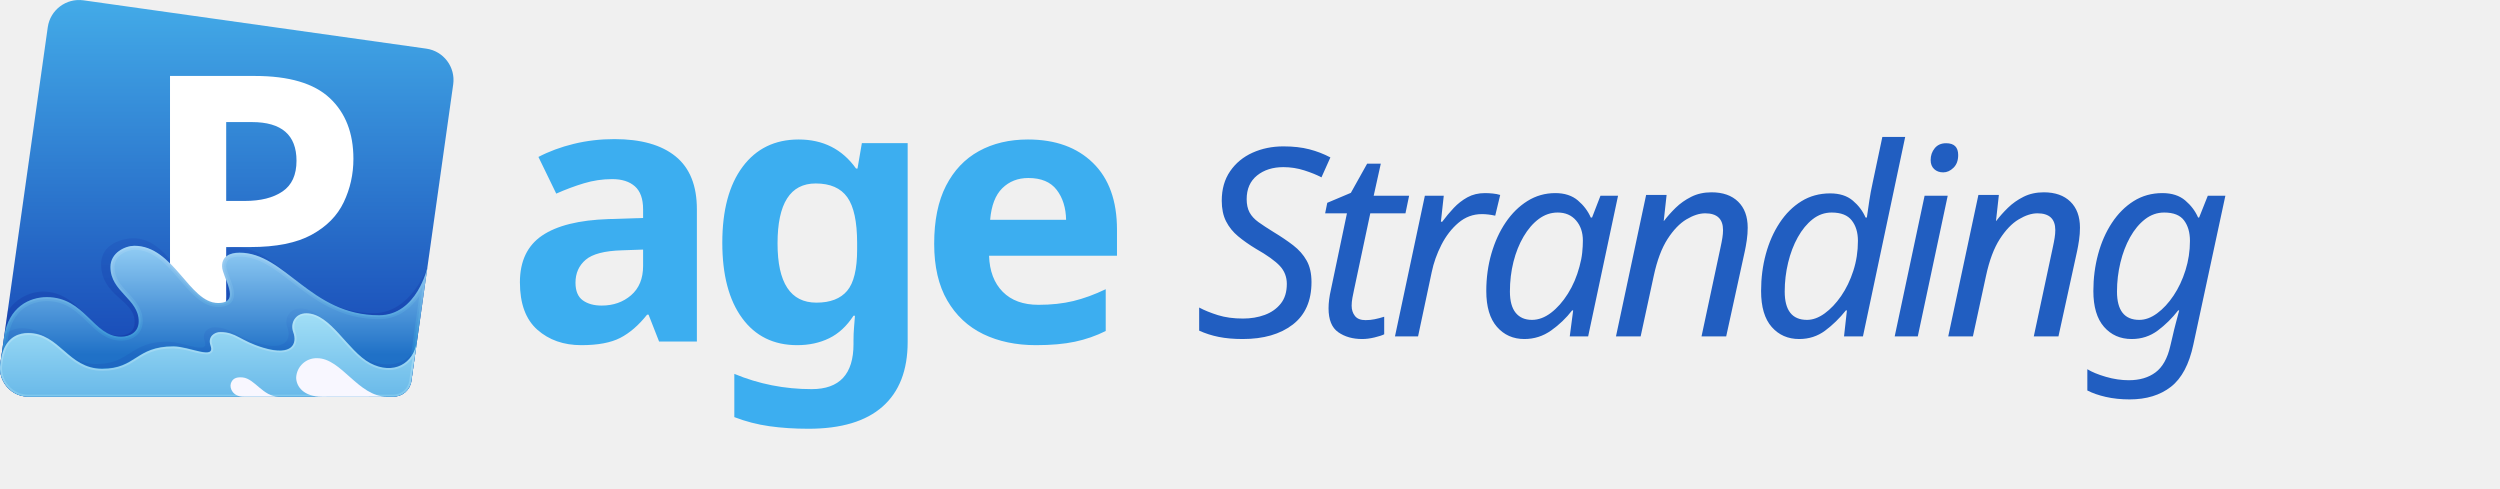
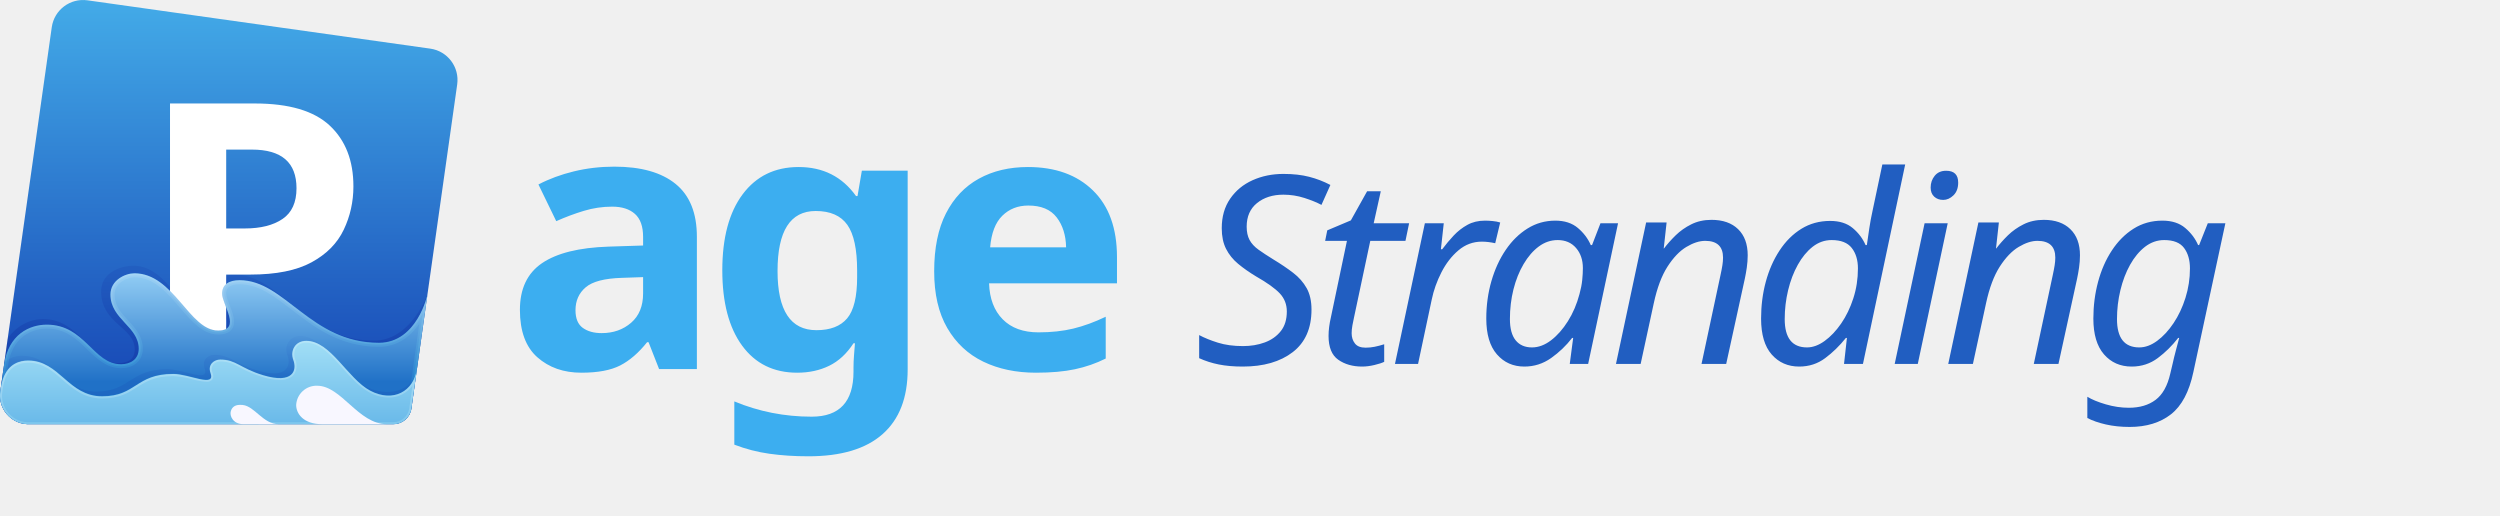
- <svg xmlns="http://www.w3.org/2000/svg" xmlns:xlink="http://www.w3.org/1999/xlink" viewBox="0 0 1238.3 241.77">
+ <svg xmlns="http://www.w3.org/2000/svg" xmlns:xlink="http://www.w3.org/1999/xlink" viewBox="0 0 1238.3 255.41">
  <defs>
    <style>.cls-1{isolation:isolate;}.cls-2{font-size:180px;fill:#3caef0;}.cls-2,.cls-5{font-family:Menlo-Bold, Menlo;font-weight:700;}.cls-2,.cls-3{letter-spacing:-0.05em;}.cls-3{font-size:130px;fill:#215ec1;font-family:Menlo-Italic, Menlo;font-style:italic;}.cls-4{fill:url(#未命名的渐变_6);}.cls-5{font-size:184.25px;letter-spacing:-0.05em;}.cls-5,.cls-9{fill:#fff;}.cls-6{opacity:0.4;fill:url(#未命名的渐变_160);}.cls-10,.cls-12,.cls-6,.cls-8{mix-blend-mode:overlay;}.cls-7{fill:url(#未命名的渐变_150);}.cls-8{opacity:0.1;}.cls-10,.cls-12{opacity:0.2;}.cls-10{fill:url(#未命名的渐变_160-2);}.cls-11{fill:url(#未命名的渐变_57);}.cls-13{fill:#f8f7ff;}</style>
-     <linearGradient id="未命名的渐变_6" x1="112.32" x2="112.32" y2="196.48" gradientUnits="userSpaceOnUse">
+     <linearGradient id="未命名的渐变_6" x1="113.31" x2="113.31" y2="210.11" gradientUnits="userSpaceOnUse">
      <stop offset="0" stop-color="#43abe8" />
      <stop offset="1" stop-color="#133eb1" />
    </linearGradient>
-     <linearGradient id="未命名的渐变_160" x1="105.85" y1="117.97" x2="105.85" y2="196.48" gradientUnits="userSpaceOnUse">
+     <linearGradient id="未命名的渐变_160" x1="105.85" y1="131.6" x2="105.85" y2="210.11" gradientUnits="userSpaceOnUse">
      <stop offset="0" stop-opacity="0.2" />
      <stop offset="1" stop-color="#231815" stop-opacity="0.6" />
    </linearGradient>
-     <linearGradient id="未命名的渐变_150" x1="105.85" y1="121.7" x2="105.85" y2="196.48" gradientUnits="userSpaceOnUse">
+     <linearGradient id="未命名的渐变_150" x1="105.85" y1="135.33" x2="105.85" y2="210.11" gradientUnits="userSpaceOnUse">
      <stop offset="0" stop-color="#92cdf4" />
      <stop offset="0.72" stop-color="#2071c7" />
    </linearGradient>
-     <linearGradient id="未命名的渐变_160-2" x1="103.28" y1="152.83" x2="103.28" y2="196.48" xlink:href="#未命名的渐变_160" />
-     <linearGradient id="未命名的渐变_57" x1="103.28" y1="155.11" x2="103.28" y2="196.48" gradientUnits="userSpaceOnUse">
+     <linearGradient id="未命名的渐变_160-2" x1="103.28" y1="166.46" x2="103.28" y2="210.11" xlink:href="#未命名的渐变_160" />
+     <linearGradient id="未命名的渐变_57" x1="103.28" y1="168.75" x2="103.28" y2="210.11" gradientUnits="userSpaceOnUse">
      <stop offset="0" stop-color="#a2dff6" />
      <stop offset="1" stop-color="#69b9e9" />
    </linearGradient>
  </defs>
  <g class="cls-1">
    <g id="图层_1" data-name="图层 1">
-       <text class="cls-2" transform="translate(249.96 169.17)">age</text>
-       <text class="cls-3" transform="translate(591.5 166.63)">Stranding</text>
-       <path class="cls-4" d="M224.48,41.8,211.7,132.4v0c-.1.73-.21,1.48-.31,2.25l-4.82,34.16h0l-2.81,19.93a9,9,0,0,1-8.88,7.71H14.17c-.28,0-.56,0-.83,0a13.53,13.53,0,0,1-3-.49h-.05a14.23,14.23,0,0,1-9.41-8.72,12.33,12.33,0,0,1-.51-1.7,14.1,14.1,0,0,1-.23-5.2l.23-1.63v0s0-.08,0-.12L2,167.15v0l0-.21.15-1.06,1.65-11.7L23.66,13.48A15.67,15.67,0,0,1,41.36.16L211.15,24.09A15.68,15.68,0,0,1,224.48,41.8Z" />
-       <text class="cls-5" transform="translate(67.63 169.17)">P</text>
-       <path class="cls-6" d="M211.7,132.41h0c-.1.73-.21,1.48-.31,2.25l-4.82,34.16h0l-2.81,19.93a9,9,0,0,1-8.88,7.71H14.17c-.28,0-.56,0-.83,0a13.53,13.53,0,0,1-3-.49h-.05a14.23,14.23,0,0,1-9.41-8.72,12.33,12.33,0,0,1-.51-1.7,14.1,14.1,0,0,1-.23-5.2l.23-1.63v0s0-.08,0-.12L2,167.15v0l0-.21,1.8-12.76a21.4,21.4,0,0,1,17.33-9.78c19,0,23.48,21.83,37.41,21.83,4.31,0,8.15-1.37,8.15-6.76,0-11.07-16.14-12.47-16.62-28.18C49.78,120.41,61.53,118,66,118c19.54,0,26.53,31.6,40.86,31.6,13.14,0-1.33-13.39-1.33-18.77,0-4.72,5.52-8.49,10.58-8.49,22.64,0,35.05,32.78,69.08,32.78C203.45,155.09,211.34,133,211.7,132.41Z" />
-       <path class="cls-7" d="M211.7,132.42c-.1.73-.21,1.48-.31,2.25l-4.82,34.16h0l-2.81,19.93a9,9,0,0,1-8.88,7.71H14.17c-.28,0-.56,0-.83,0a21.85,21.85,0,0,1-3-.49h-.05a14.23,14.23,0,0,1-9.41-8.72,12.33,12.33,0,0,1-.51-1.7,14.1,14.1,0,0,1-.23-5.2l.23-1.63v0s0-.08,0-.12L2,167.15v0l0-.21c2.21-15,12.68-19.77,21.2-19.77,19,0,22.88,19.6,36.81,19.6,4.31,0,8.69-2.25,8.69-7.64,0-11.07-14-14.58-14-26.85,0-7.17,7.38-10.54,11.84-10.54,19.54,0,27.15,28.35,41.48,28.35,11.89,0,2-12.87,2-18.25,0-4.72,3.58-6.68,8.64-6.68,22.64,0,35.05,31,69.09,31C206.57,156.09,211.7,132.42,211.7,132.42Z" />
+       <text class="cls-2" transform="translate(249.96 182.81)">age</text>
+       <text class="cls-3" transform="translate(591.5 180.27)">Stranding</text>
+       <path class="cls-4" d="M226.46,41.8,211.7,146v0c-.1.73-.21,1.48-.31,2.25l-4.82,34.16h0l-2.81,19.93a9,9,0,0,1-8.88,7.71H14.17c-.28,0-.56,0-.83,0a13.53,13.53,0,0,1-3-.49h-.05a14.23,14.23,0,0,1-9.41-8.72,12.33,12.33,0,0,1-.51-1.7A14.1,14.1,0,0,1,.14,194l.23-1.63v0s0-.08,0-.12L2,180.78v0l0-.21.15-1.06,1.65-11.7L25.64,13.48A15.67,15.67,0,0,1,43.34.16L213.13,24.09A15.68,15.68,0,0,1,226.46,41.8Z" />
+       <text class="cls-5" transform="translate(67.63 182.8)">P</text>
+       <path class="cls-6" d="M211.7,146h0c-.1.73-.21,1.48-.31,2.25l-4.82,34.16h0l-2.81,19.93a9,9,0,0,1-8.88,7.71H14.17c-.28,0-.56,0-.83,0a13.53,13.53,0,0,1-3-.49h-.05a14.23,14.23,0,0,1-9.41-8.72,12.33,12.33,0,0,1-.51-1.7A14.1,14.1,0,0,1,.14,194l.23-1.63v0s0-.08,0-.12L2,180.78v0l0-.21,1.8-12.76A21.4,21.4,0,0,1,21.16,158c19,0,23.48,21.83,37.41,21.83,4.31,0,8.15-1.37,8.15-6.76,0-11.07-16.14-12.47-16.62-28.18C49.78,134,61.53,131.6,66,131.6c19.54,0,26.53,31.6,40.86,31.6,13.14,0-1.33-13.39-1.33-18.77,0-4.72,5.52-8.49,10.58-8.49,22.64,0,35.05,32.78,69.08,32.78C203.45,168.72,211.34,146.63,211.7,146Z" />
+       <path class="cls-7" d="M211.7,146.05c-.1.73-.21,1.48-.31,2.25l-4.82,34.16h0l-2.81,19.93a9,9,0,0,1-8.88,7.71H14.17c-.28,0-.56,0-.83,0a21.85,21.85,0,0,1-3-.49h-.05a14.23,14.23,0,0,1-9.41-8.72,12.33,12.33,0,0,1-.51-1.7A14.1,14.1,0,0,1,.14,194l.23-1.63v0s0-.08,0-.12L2,180.78v0l0-.21c2.21-15,12.68-19.77,21.2-19.77,19,0,22.88,19.61,36.81,19.61,4.31,0,8.69-2.26,8.69-7.65,0-11.07-14-14.58-14-26.85,0-7.17,7.38-10.54,11.84-10.54,19.54,0,27.15,28.35,41.48,28.35,11.89,0,2-12.87,2-18.25,0-4.72,3.58-6.68,8.64-6.68,22.64,0,35.05,31,69.09,31C206.57,169.72,211.7,146.05,211.7,146.05Z" />
      <g class="cls-8">
-         <path class="cls-9" d="M66.59,123.7c9.61,0,16.21,7.68,22.59,15.12,5.84,6.8,11.36,13.23,18.89,13.23,3.28,0,5.58-.93,6.83-2.74,2.18-3.19.37-7.89-1.24-12.05-.8-2.09-1.64-4.25-1.64-5.46s0-4.68,6.64-4.68c9.49,0,17.13,5.89,26,12.71,11.1,8.56,23.68,18.26,43.11,18.26,8,0,14.87-4,19.95-11.56l-3.11,22,0,.15h0l-2.79,19.78a7,7,0,0,1-6.9,6H14.17c-.23,0-.46,0-.67,0a20.35,20.35,0,0,1-2.69-.44l-.19,0a12.28,12.28,0,0,1-7.87-7.45,10.09,10.09,0,0,1-.43-1.44,12.14,12.14,0,0,1-.2-4.46L2.35,179v0h0v-.1L4,167.43l0-.18v-.06c2.46-16.76,15.33-18.06,19.22-18.06,9.4,0,14.83,5.27,20.07,10.36C48,164,52.8,168.73,60,168.73c5.32,0,10.69-3,10.69-9.64,0-6.18-3.69-10.18-7.25-14s-6.73-7.3-6.73-12.81c0-6,6.52-8.54,9.84-8.54m0-2c-4.46,0-11.84,3.37-11.84,10.54,0,12.27,14,15.78,14,26.85,0,5.39-4.38,7.64-8.69,7.64-13.93,0-17.84-19.6-36.81-19.6-8.52,0-19,4.74-21.2,19.77l0,.21v0L.39,178.56s0,.08,0,.12v0l-.23,1.63a14.1,14.1,0,0,0,.23,5.2,12.33,12.33,0,0,0,.51,1.7A14.23,14.23,0,0,0,10.29,196h.05a21.85,21.85,0,0,0,3,.49c.27,0,.55,0,.83,0H194.88a9,9,0,0,0,8.88-7.71l2.81-19.93h0l4.82-34.16c.1-.77.21-1.52.31-2.25,0,0-5.13,23.67-23.95,23.67-34,0-46.45-31-69.09-31-5.06,0-8.64,2-8.64,6.68,0,5.38,9.94,18.25-2,18.25-14.33,0-21.94-28.35-41.48-28.35Z" />
+         <path class="cls-9" d="M66.59,137.33c9.61,0,16.21,7.69,22.59,15.12,5.84,6.81,11.36,13.23,18.89,13.23,3.28,0,5.58-.92,6.83-2.73,2.18-3.19.37-7.9-1.24-12-.8-2.09-1.64-4.25-1.64-5.47s0-4.68,6.64-4.68c9.49,0,17.13,5.9,26,12.72,11.1,8.56,23.68,18.25,43.11,18.25,8,0,14.87-4,19.95-11.55l-3.11,22,0,.14h0l-2.79,19.79a7,7,0,0,1-6.9,6H14.17c-.23,0-.46,0-.67,0a20.35,20.35,0,0,1-2.69-.44l-.19-.05a12.28,12.28,0,0,1-7.87-7.45,9.86,9.86,0,0,1-.43-1.45,12.12,12.12,0,0,1-.2-4.46l.23-1.63v0h0v-.11L4,181.06l0-.17v-.06c2.46-16.76,15.33-18.07,19.22-18.07,9.4,0,14.83,5.27,20.07,10.37,4.67,4.54,9.5,9.24,16.74,9.24,5.32,0,10.69-3,10.69-9.65,0-6.17-3.69-10.17-7.25-14s-6.73-7.3-6.73-12.82c0-6,6.52-8.54,9.84-8.54m0-2c-4.46,0-11.84,3.37-11.84,10.54,0,12.27,14,15.78,14,26.85,0,5.39-4.38,7.65-8.69,7.65-13.93,0-17.84-19.61-36.81-19.61-8.52,0-19,4.74-21.2,19.77l0,.21v0L.39,192.19s0,.08,0,.12v0L.14,194a14.1,14.1,0,0,0,.23,5.2,12.33,12.33,0,0,0,.51,1.7,14.23,14.23,0,0,0,9.41,8.72h.05a21.85,21.85,0,0,0,3,.49c.27,0,.55,0,.83,0H194.88a9,9,0,0,0,8.88-7.71l2.81-19.93h0l4.82-34.16c.1-.77.21-1.52.31-2.25,0,0-5.13,23.67-23.95,23.67-34,0-46.45-31-69.09-31-5.06,0-8.64,2-8.64,6.68,0,5.38,9.94,18.25-2,18.25-14.33,0-21.94-28.35-41.48-28.35Z" />
      </g>
      <g class="cls-8">
-         <path class="cls-9" d="M66.59,122.7c10.07,0,16.82,7.86,23.35,15.46,5.69,6.63,11.06,12.89,18.13,12.89,3,0,4.94-.76,6-2.31,1.89-2.75.25-7-1.34-11.12-.88-2.27-1.71-4.42-1.71-5.82,0-3.77,2.57-5.68,7.64-5.68,9.83,0,17.6,6,26.59,12.92,11,8.46,23.41,18.05,42.5,18.05,8.06,0,14.94-4.26,19.88-12.32.67-1.08,1.26-2.16,1.78-3.21l-3.83,27.13v.08h0l-2.8,19.85a8,8,0,0,1-7.89,6.86H14.17q-.39,0-.75,0a20.05,20.05,0,0,1-2.86-.47h0l-.13,0h0a13.29,13.29,0,0,1-8.62-8.08,12.48,12.48,0,0,1-.47-1.57,13,13,0,0,1-.21-4.83l.23-1.63v-.08h0v-.05L3,167.29v-.11L3,167c2.58-17.55,16.12-18.91,20.21-18.91,9.81,0,15.38,5.41,20.76,10.64,4.74,4.61,9.22,9,16,9,4.82,0,9.69-2.68,9.69-8.64,0-5.79-3.55-9.64-7-13.36-3.59-3.91-7-7.59-7-13.49a8.65,8.65,0,0,1,3.83-7.15,12.58,12.58,0,0,1,7-2.39m0-1c-4.46,0-11.84,3.37-11.84,10.54,0,12.27,14,15.78,14,26.85,0,5.39-4.38,7.64-8.69,7.64-13.93,0-17.84-19.6-36.81-19.6-8.52,0-19,4.74-21.2,19.77l0,.21v0L.39,178.56s0,.08,0,.12v0l-.23,1.63a14.1,14.1,0,0,0,.23,5.2,12.33,12.33,0,0,0,.51,1.7A14.23,14.23,0,0,0,10.29,196h.05a21.85,21.85,0,0,0,3,.49c.27,0,.55,0,.83,0H194.88a9,9,0,0,0,8.88-7.71l2.81-19.93h0l4.82-34.16c.1-.77.21-1.52.31-2.25,0,0-5.13,23.67-23.95,23.67-34,0-46.45-31-69.09-31-5.06,0-8.64,2-8.64,6.68,0,5.38,9.94,18.25-2,18.25-14.33,0-21.94-28.35-41.48-28.35Z" />
+         <path class="cls-9" d="M66.59,136.33c10.07,0,16.82,7.87,23.35,15.47,5.69,6.63,11.06,12.88,18.13,12.88,3,0,4.94-.75,6-2.3,1.89-2.75.25-7-1.34-11.12-.88-2.27-1.71-4.43-1.71-5.83,0-3.76,2.57-5.68,7.64-5.68,9.83,0,17.6,6,26.59,12.93,11,8.46,23.41,18,42.5,18,8.06,0,14.94-4.25,19.88-12.31.67-1.08,1.26-2.16,1.78-3.21l-3.83,27.13v.07h0l-2.8,19.86a8,8,0,0,1-7.89,6.85H14.17c-.26,0-.51,0-.75,0a21.58,21.58,0,0,1-2.86-.47h0l-.13,0h0a13.25,13.25,0,0,1-8.62-8.07,12.63,12.63,0,0,1-.47-1.58,13,13,0,0,1-.21-4.83l.23-1.63v-.07h0v-.06L3,180.92v-.1l0-.14c2.58-17.55,16.12-18.92,20.21-18.92,9.81,0,15.38,5.42,20.76,10.65,4.74,4.61,9.22,9,16,9,4.82,0,9.69-2.68,9.69-8.65,0-5.78-3.55-9.63-7-13.36-3.59-3.9-7-7.58-7-13.49a8.65,8.65,0,0,1,3.83-7.14,12.6,12.6,0,0,1,7-2.4m0-1c-4.46,0-11.84,3.37-11.84,10.54,0,12.27,14,15.78,14,26.85,0,5.39-4.38,7.65-8.69,7.65-13.93,0-17.84-19.61-36.81-19.61-8.52,0-19,4.74-21.2,19.77l0,.21v0L.39,192.19s0,.08,0,.12v0L.14,194a14.1,14.1,0,0,0,.23,5.2,12.33,12.33,0,0,0,.51,1.7,14.23,14.23,0,0,0,9.41,8.72h.05a21.85,21.85,0,0,0,3,.49c.27,0,.55,0,.83,0H194.88a9,9,0,0,0,8.88-7.71l2.81-19.93h0l4.82-34.16c.1-.77.21-1.52.31-2.25,0,0-5.13,23.67-23.95,23.67-34,0-46.45-31-69.09-31-5.06,0-8.64,2-8.64,6.68,0,5.38,9.94,18.25-2,18.25-14.33,0-21.94-28.35-41.48-28.35Z" />
      </g>
-       <path class="cls-10" d="M206.57,168.84l-2.81,19.93a9,9,0,0,1-8.88,7.71H14.17c-.28,0-.56,0-.83,0a13.53,13.53,0,0,1-3-.49h-.05a14.23,14.23,0,0,1-9.41-8.72,12.33,12.33,0,0,1-.51-1.7,14.1,14.1,0,0,1-.23-5.2l.23-1.63v0s0-.08,0-.12L2,167.15v0l0-.21.15-1.06A12.65,12.65,0,0,1,11,162.6c15.64,0,19.82,17.71,36.65,17.71,17,0,16.51-11.08,35.29-11.08,7.93,0,21.07,7,18.41-.46-1.56-4.36,2-6.65,4.78-6.65,8,0,9.75,4.29,21.34,7.76,14.88,4.45,16.78-2.5,14.88-7.6-1.66-4.45.84-9.45,6.46-9.45,12,0,20.38,18.62,31.6,24.65C191.82,183.62,205,180.28,206.57,168.84Z" />
-       <path class="cls-11" d="M206.57,168.84l-2.81,19.93a9,9,0,0,1-8.88,7.71H14.17c-.28,0-.56,0-.83,0a13.53,13.53,0,0,1-3-.49h-.05a14.23,14.23,0,0,1-9.41-8.72,12.33,12.33,0,0,1-.51-1.7,14.1,14.1,0,0,1-.23-5.2l.23-1.63v0s0-.08,0-.12a23.54,23.54,0,0,1,1.25-5c2.66-7.07,8.11-8.65,12.3-8.65,15.64,0,19.82,17.7,36.65,17.7,17,0,16.51-11.08,35.3-11.08,7.92,0,21.06,7,18.4-.45-1.56-4.36,2-6.65,4.78-6.65,8,0,9.75,4.29,21.34,7.76,14.88,4.45,16.78-2.5,14.88-7.61-1.66-4.44.84-9.44,6.46-9.44,12,0,20.38,18.61,31.6,24.65C194.76,185.89,205,180.28,206.57,168.84Z" />
+       <path class="cls-10" d="M206.57,182.47l-2.81,19.93a9,9,0,0,1-8.88,7.71H14.17c-.28,0-.56,0-.83,0a13.53,13.53,0,0,1-3-.49h-.05a14.23,14.23,0,0,1-9.41-8.72,12.33,12.33,0,0,1-.51-1.7A14.1,14.1,0,0,1,.14,194l.23-1.63v0s0-.08,0-.12L2,180.78v0l0-.21.15-1.06A12.65,12.65,0,0,1,11,176.23c15.64,0,19.82,17.71,36.65,17.71,17,0,16.51-11.08,35.29-11.08,7.93,0,21.07,7,18.41-.46-1.56-4.36,2-6.65,4.78-6.65,8,0,9.75,4.29,21.34,7.76,14.88,4.45,16.78-2.5,14.88-7.6-1.66-4.45.84-9.45,6.46-9.45,12,0,20.38,18.62,31.6,24.65C191.82,197.25,205,193.91,206.57,182.47Z" />
+       <path class="cls-11" d="M206.57,182.47l-2.81,19.93a9,9,0,0,1-8.88,7.71H14.17c-.28,0-.56,0-.83,0a13.53,13.53,0,0,1-3-.49h-.05a14.23,14.23,0,0,1-9.41-8.72,12.33,12.33,0,0,1-.51-1.7A14.1,14.1,0,0,1,.14,194l.23-1.63v0s0-.08,0-.12a23.54,23.54,0,0,1,1.25-5c2.66-7.07,8.11-8.65,12.3-8.65,15.64,0,19.82,17.71,36.65,17.71,17,0,16.51-11.08,35.3-11.08,7.92,0,21.06,7,18.4-.46-1.56-4.36,2-6.65,4.78-6.65,8,0,9.75,4.29,21.34,7.76,14.88,4.45,16.78-2.49,14.88-7.6-1.66-4.45.84-9.44,6.46-9.44,12,0,20.38,18.61,31.6,24.65C194.76,199.53,205,193.91,206.57,182.47Z" />
      <g class="cls-12">
-         <path class="cls-9" d="M151.75,156.11c6.63,0,12.18,6.17,18,12.7,4.1,4.56,8.34,9.27,13.09,11.83a20.31,20.31,0,0,0,9.63,2.64,14.26,14.26,0,0,0,11.86-6l-1.6,11.33a8,8,0,0,1-7.89,6.86H14.17l-.78,0a12.62,12.62,0,0,1-2.78-.46l-.13,0h-.05a13.29,13.29,0,0,1-8.62-8.08,12.48,12.48,0,0,1-.47-1.57,13,13,0,0,1-.21-4.83l.23-1.63v-.08h0v-.05a22.63,22.63,0,0,1,1.2-4.82c2.48-6.62,7.55-8,11.36-8,7.3,0,12,4.06,16.94,8.36,5.29,4.59,10.77,9.34,19.71,9.34,8.61,0,13-2.79,17.22-5.49s8.75-5.59,18.08-5.59A41.67,41.67,0,0,1,95,174.14a34.89,34.89,0,0,0,7.19,1.34,3.36,3.36,0,0,0,3-1.18c.6-.85.61-2,0-3.59a3.74,3.74,0,0,1,.27-3.57,4.53,4.53,0,0,1,3.57-1.74c4.2,0,6.58,1.25,9.86,3a56.28,56.28,0,0,0,11.19,4.72,30.12,30.12,0,0,0,8.45,1.47c4.25,0,6.27-1.62,7.21-3,1.33-1.91,1.49-4.6.45-7.4a6.24,6.24,0,0,1,.56-5.74,5.78,5.78,0,0,1,5-2.35m0-1c-5.62,0-8.12,5-6.46,9.44,1.48,4,.66,9-6.72,9a29.47,29.47,0,0,1-8.16-1.42c-11.59-3.47-13.36-7.76-21.34-7.76-2.73,0-6.34,2.29-4.78,6.65.92,2.58-.06,3.43-2.07,3.43-3.77,0-11.16-3-16.33-3-18.79,0-18.25,11.08-35.3,11.08-16.83,0-21-17.7-36.65-17.7-4.19,0-9.64,1.58-12.3,8.65a23.54,23.54,0,0,0-1.25,5s0,.08,0,.12v0l-.23,1.63a14.1,14.1,0,0,0,.23,5.2,12.33,12.33,0,0,0,.51,1.7A14.23,14.23,0,0,0,10.29,196h.05a13.53,13.53,0,0,0,3,.49c.27,0,.55,0,.83,0H194.88a9,9,0,0,0,8.88-7.71l2.81-19.93c-1.17,8.22-6.76,13.44-14.06,13.44a19.47,19.47,0,0,1-9.16-2.52c-11.22-6-19.6-24.65-31.6-24.65Z" />
+         <path class="cls-9" d="M151.75,169.75c6.63,0,12.18,6.17,18,12.7,4.1,4.56,8.34,9.27,13.09,11.83a20.31,20.31,0,0,0,9.63,2.64,14.24,14.24,0,0,0,11.86-6l-1.6,11.34a8,8,0,0,1-7.89,6.85H14.17c-.26,0-.51,0-.78,0a12.62,12.62,0,0,1-2.78-.46l-.13,0h-.05a13.25,13.25,0,0,1-8.62-8.07,12.63,12.63,0,0,1-.47-1.58,13,13,0,0,1-.21-4.83l.23-1.63v-.07h0v0a22.63,22.63,0,0,1,1.2-4.82c2.48-6.62,7.55-8,11.36-8,7.3,0,12,4.07,16.94,8.37,5.29,4.59,10.77,9.34,19.71,9.34,8.61,0,13-2.79,17.22-5.49s8.75-5.59,18.08-5.59A42.22,42.22,0,0,1,95,187.77a34.22,34.22,0,0,0,7.19,1.34,3.36,3.36,0,0,0,3-1.17c.6-.85.61-2,0-3.59a3.74,3.74,0,0,1,.27-3.57,4.55,4.55,0,0,1,3.57-1.75c4.2,0,6.58,1.26,9.86,3a56.28,56.28,0,0,0,11.19,4.72,30.12,30.12,0,0,0,8.45,1.47c4.25,0,6.27-1.62,7.21-3,1.33-1.91,1.49-4.6.45-7.4a6.24,6.24,0,0,1,.56-5.74,5.78,5.78,0,0,1,5-2.35m0-1c-5.62,0-8.12,5-6.46,9.44,1.48,4,.66,9-6.72,9a29.18,29.18,0,0,1-8.16-1.43c-11.59-3.47-13.36-7.76-21.34-7.76-2.73,0-6.34,2.29-4.78,6.65.92,2.59-.06,3.43-2.07,3.43-3.77,0-11.16-3-16.33-3-18.79,0-18.25,11.08-35.3,11.08-16.83,0-21-17.71-36.65-17.71-4.19,0-9.64,1.58-12.3,8.65a23.54,23.54,0,0,0-1.25,5s0,.08,0,.12v0L.14,194a14.1,14.1,0,0,0,.23,5.2,12.33,12.33,0,0,0,.51,1.7,14.23,14.23,0,0,0,9.41,8.72h.05a13.53,13.53,0,0,0,3,.49c.27,0,.55,0,.83,0H194.88a9,9,0,0,0,8.88-7.71l2.81-19.93c-1.17,8.23-6.76,13.45-14.06,13.45a19.47,19.47,0,0,1-9.16-2.52c-11.22-6-19.6-24.65-31.6-24.65Z" />
      </g>
-       <path class="cls-13" d="M191.64,196.48c-14.22,0-22.47-19.06-34.58-19.06A10.08,10.08,0,0,0,146.7,187c0,4.35,3.63,9.53,12.84,9.53Z" />
-       <path class="cls-13" d="M138.08,196.48c-7.8,0-11.87-8.9-17.88-9.53-3.72-.39-5.21,1-5.86,3-.76,2.39,1.1,6.51,6.15,6.51Z" />
+       <path class="cls-13" d="M191.64,210.11c-14.22,0-22.47-19.05-34.58-19.05a10.08,10.08,0,0,0-10.36,9.53c0,4.35,3.63,9.52,12.84,9.52Z" />
+       <path class="cls-13" d="M138.08,210.11c-7.8,0-11.87-8.89-17.88-9.52-3.72-.39-5.21,1-5.86,3-.76,2.38,1.1,6.5,6.15,6.5Z" />
    </g>
  </g>
</svg>
